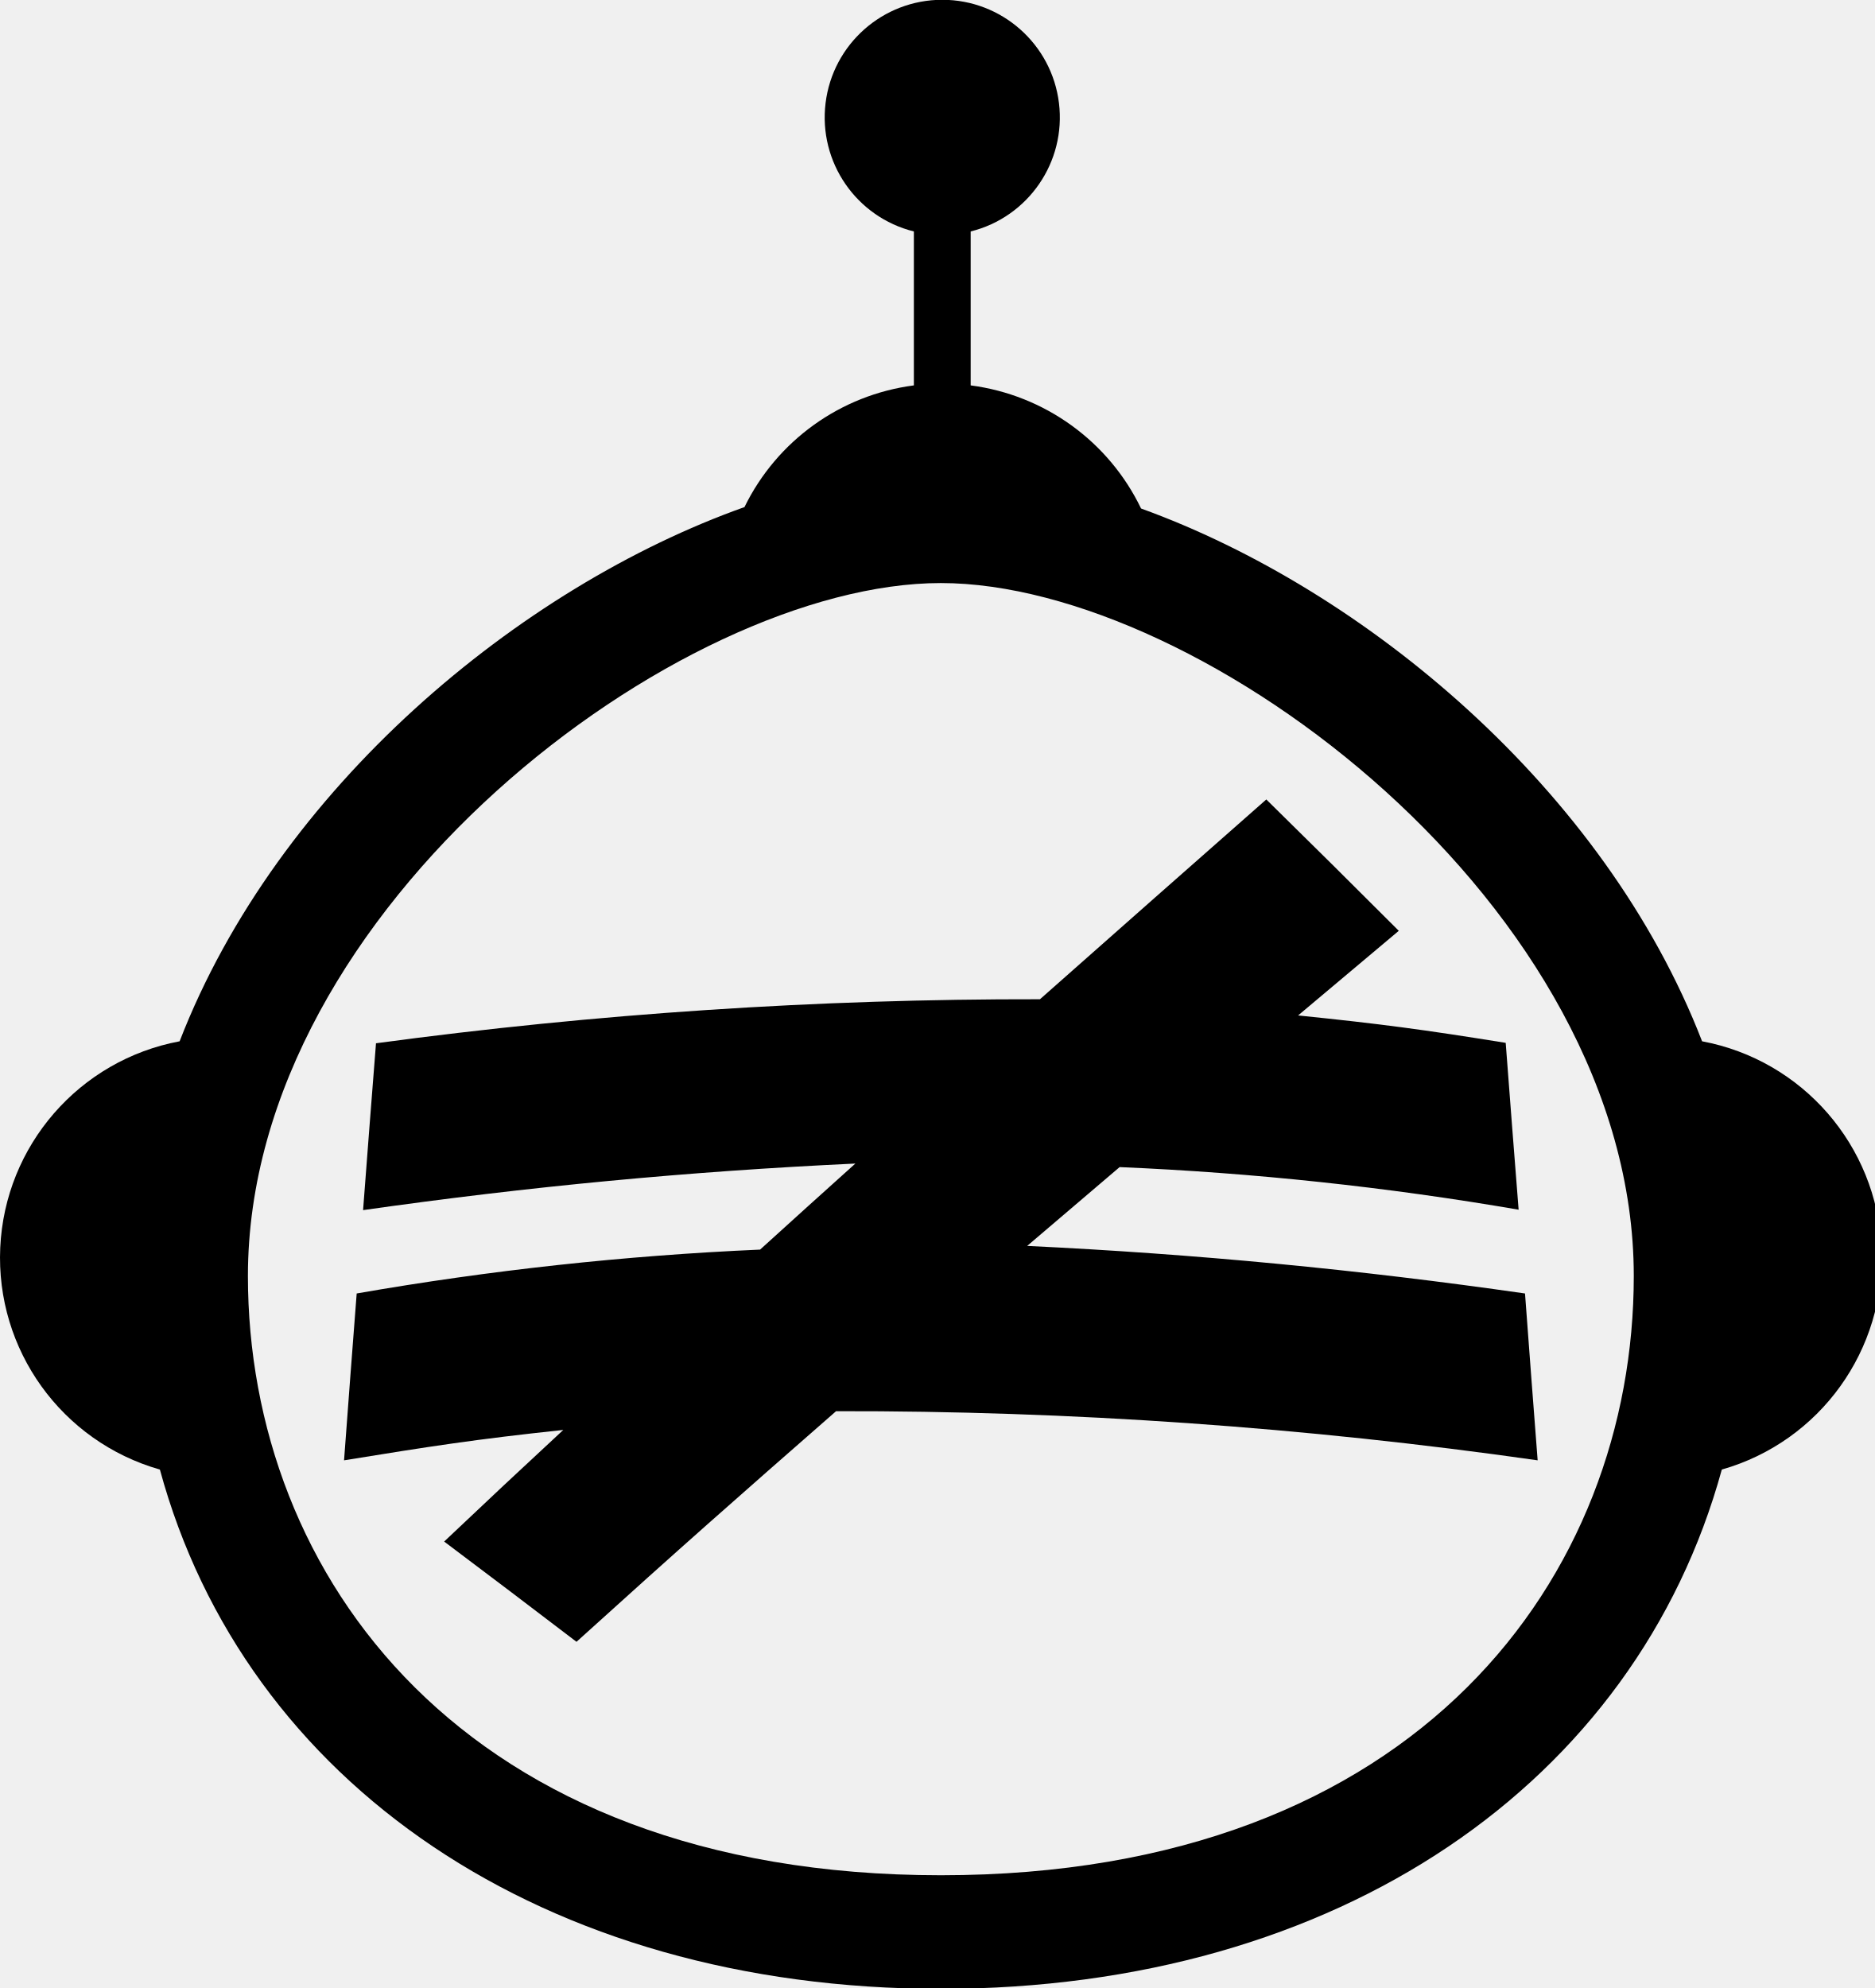
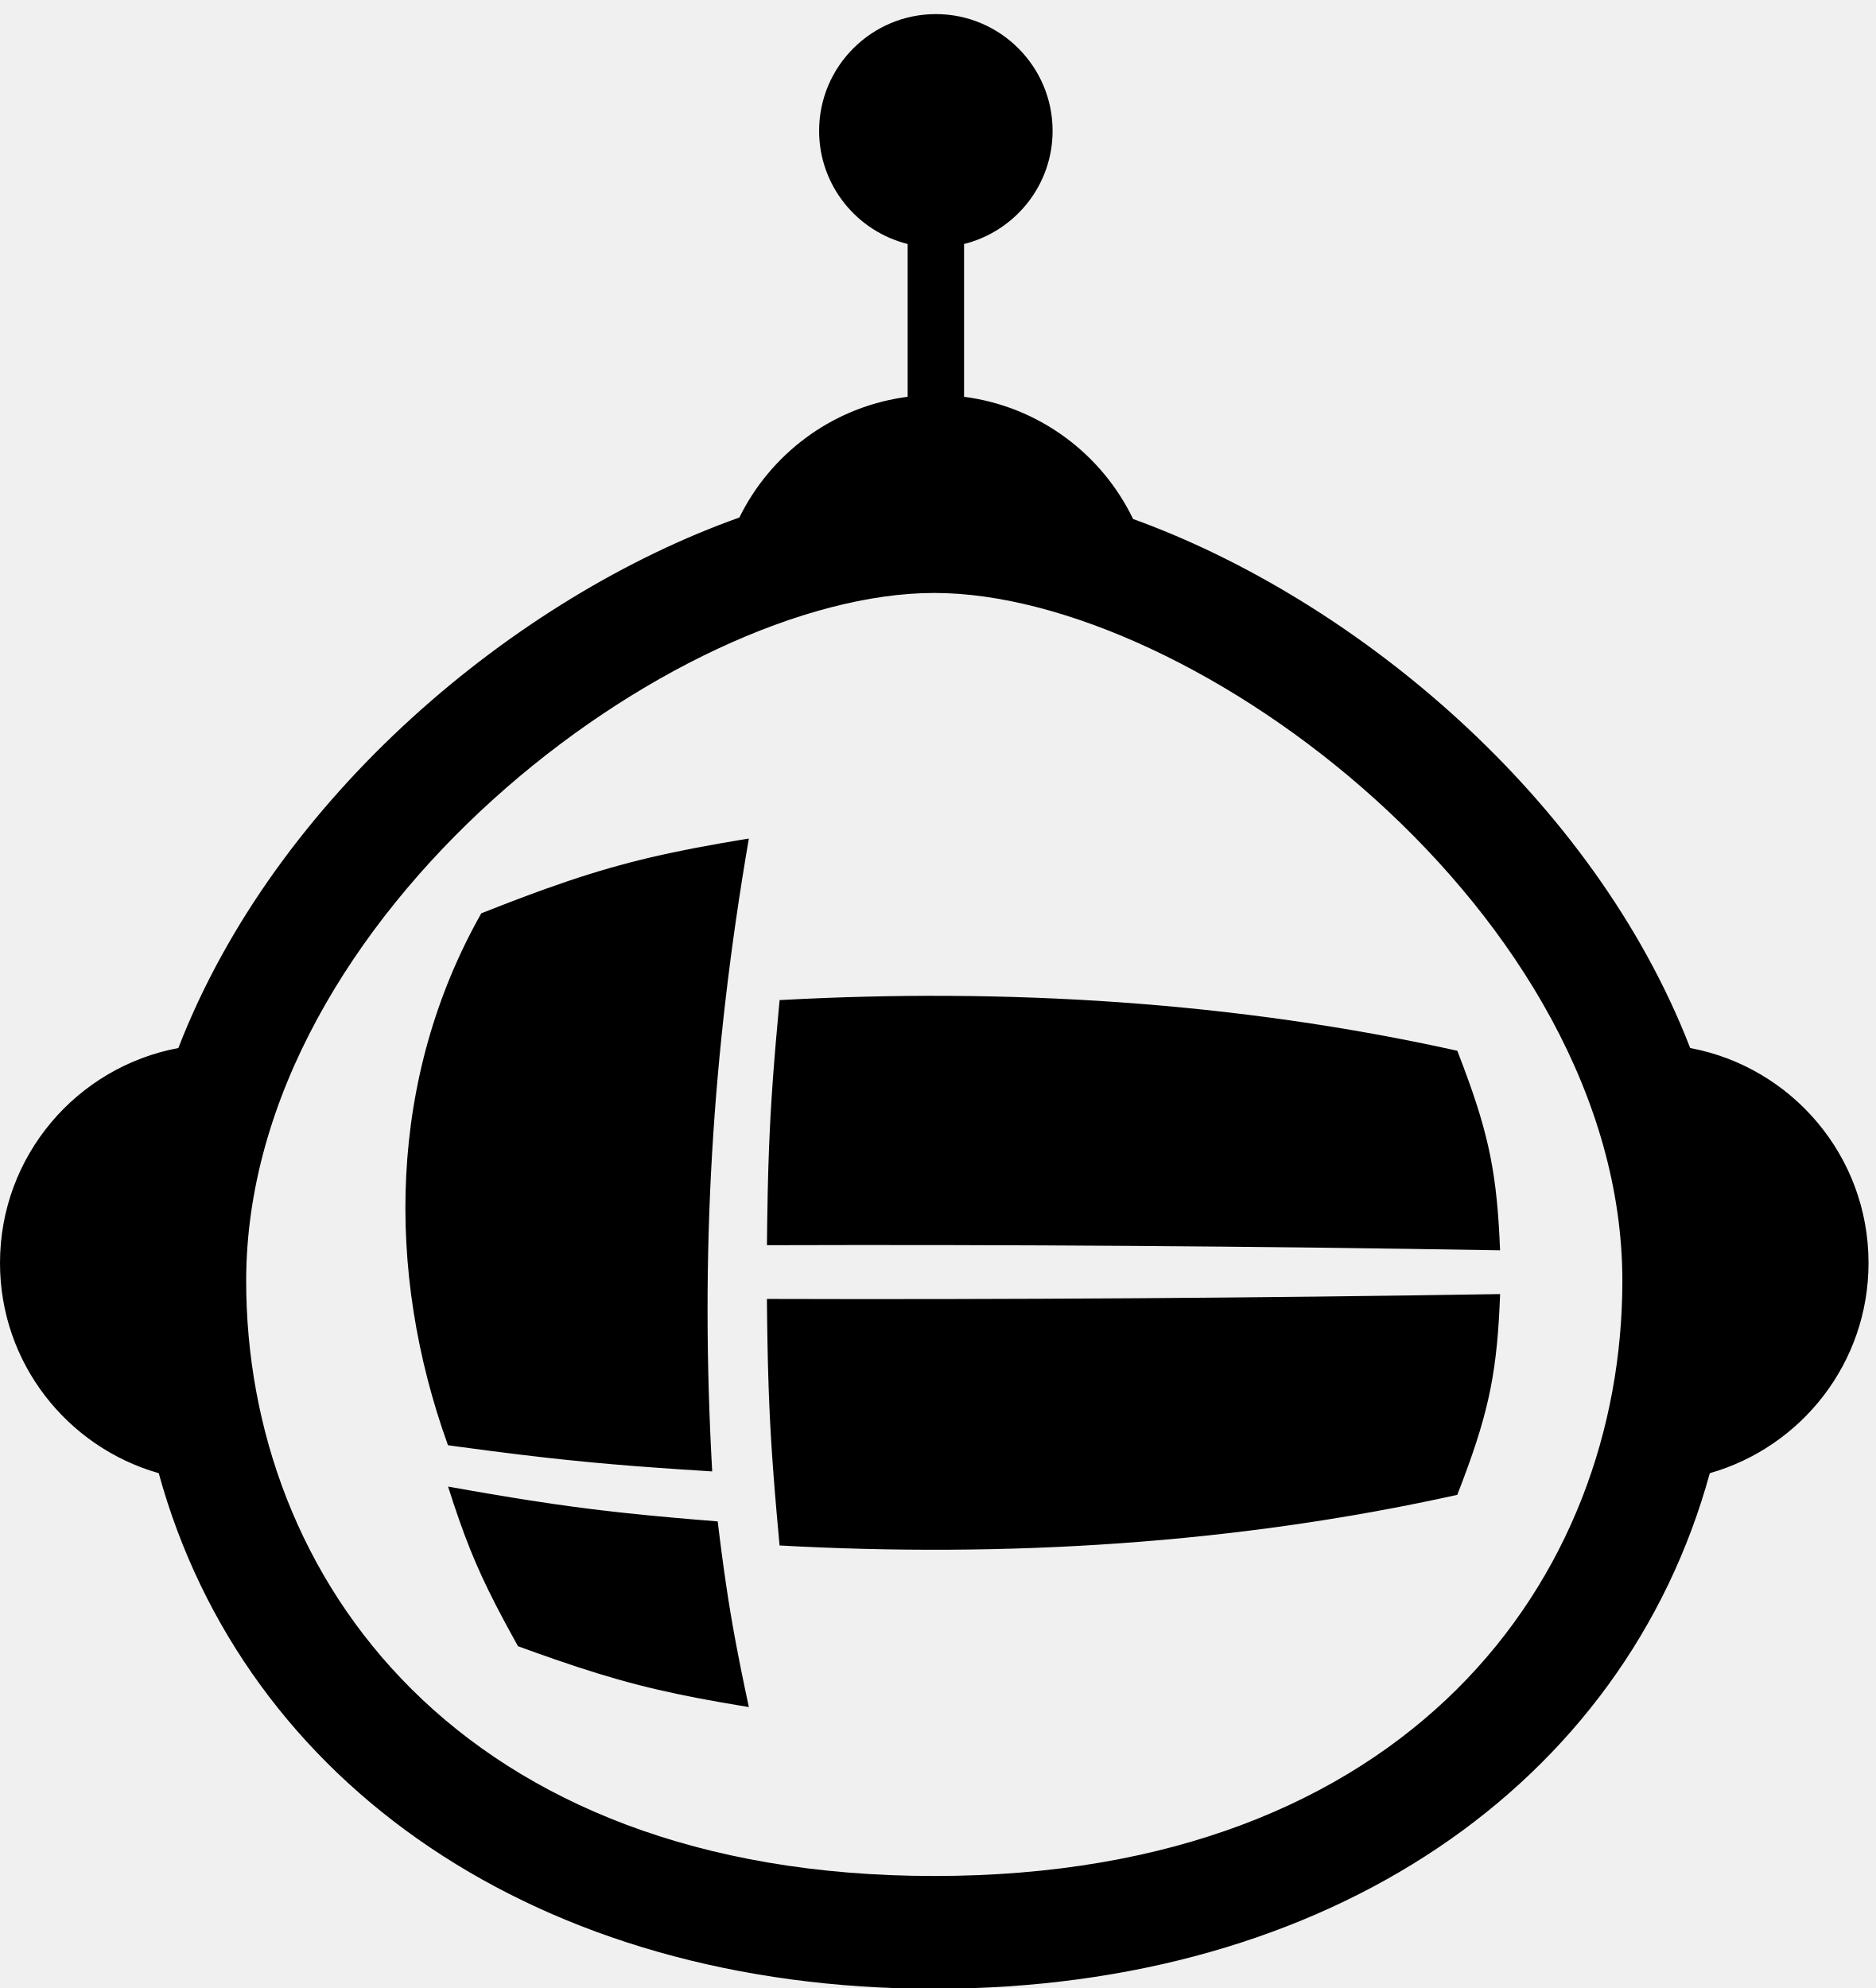
- <svg xmlns="http://www.w3.org/2000/svg" fill="none" viewBox="0 0 132 140">
-   <path d="M119.87,73.33C113,55.58,96.12,41.51,80.36,35.81a15.55,15.55,0,0,0-12-8.67V16.3a8.28,8.28,0,1,0-4,0V27.14a15.51,15.51,0,0,0-11.93,8.57C36.6,41.34,19.56,55.48,12.65,73.33a15.51,15.51,0,0,0-1.39,30.16c6,22.07,27,36.57,55,36.57s48.94-14.5,55-36.57a15.51,15.51,0,0,0-1.39-30.16ZM66.26,132.06c-33.71,0-48.8-21.2-48.8-42.2,0-26,30.41-48.8,48.8-48.8s48.8,22.8,48.8,48.8C115.06,110.86,100,132.06,66.26,132.06Z" />
-   <path d="M98.51,65.55c-3.78-3.78-5.65-5.63-9.33-9.25C83,61.74,79.83,64.54,73.24,70.37a345,345,0,0,0-46.76,3.1c-.37,4.7-.55,7-.91,11.75,11.65-1.66,22.92-2.73,34.67-3.28-2.66,2.39-4,3.6-6.71,6.06a221.91,221.91,0,0,0-28.41,3.09c-.36,4.7-.54,7-.89,11.75,6.16-1,9.25-1.48,15.44-2.14-3.32,3.08-5,4.65-8.39,7.86,3.67,2.76,5.53,4.17,9.32,7.06,7.49-6.78,11.15-10,18.28-16.24a344.61,344.61,0,0,1,49.41,3.46c-.36-4.7-.54-7-.89-11.75-11.78-1.69-23.17-2.78-35.06-3.35l6.51-5.55a220.82,220.82,0,0,1,28.1,3c-.37-4.7-.55-7-.91-11.75-5.84-.94-8.76-1.33-14.62-1.93Z" />
+ <svg xmlns="http://www.w3.org/2000/svg" viewBox="0 0 133 141" width="133">
+   <path d="m66.372 1c4.565 0 8.279 3.714 8.279 8.28 0 3.785-2.556 6.975-6.029 7.959l-.25.066v10.838c5.3.684 9.758 4.037 11.987 8.667 15.756 5.698 32.639 19.769 39.511 37.522 7.198 1.348 12.648 7.654 12.648 15.243 0 7.09-4.761 13.057-11.257 14.911-6.058 22.078-26.986 36.57-55.002 36.57s-48.944-14.492-55.002-36.57c-6.496-1.854-11.257-7.821-11.257-14.911 0-7.589 5.45-13.895 12.648-15.243 6.913-17.857 23.954-31.994 39.789-37.627 2.195-4.471 6.476-7.732 11.578-8.512l.357-.05v-10.838c-3.601-.898-6.28-4.15-6.28-8.025 0-4.566 3.714-8.28 8.28-8.28zm-.113 41.056c-18.385 0-48.8 22.809-48.8 48.8 0 21.005 15.09 42.2 48.8 42.2 33.711 0 48.8-21.195 48.8-42.2 0-25.991-30.415-48.8-48.8-48.8zm-34.481 63.38 1.583.28 1.483.255 1.399.233 1.332.213c.652.102 1.286.196 1.91.286l1.238.171 1.23.159c.205.026.411.051.617.075l1.249.144c.21.023.422.046.636.069l1.305.134c.222.022.446.044.674.065l1.399.129 1.483.128 1.583.129.171 1.375c.028.22.056.435.083.646l.164 1.224.164 1.152.168 1.105.176 1.081.187 1.081.203 1.105.223 1.153c.039.197.079.398.12.602l.26 1.268.29 1.375-.689-.113-1.311-.224c-4.441-.78-7.435-1.551-11.745-3.042l-1.27-.446-1.355-.489-.296-.533-.55-1.008c-.087-.162-.173-.321-.256-.478l-.478-.914c-1.446-2.814-2.283-4.948-3.381-8.39zm74.611-13.652c-.198 5.303-.738 8.136-2.601 13.098l-.436 1.14c-15.712 3.489-32.023 4.473-48.063 3.592l-.208-2.292-.119-1.405-.105-1.328-.092-1.271-.079-1.233-.068-1.214c-.01-.202-.02-.404-.03-.606l-.052-1.221c-.008-.205-.015-.412-.023-.62l-.039-1.271c-.006-.216-.011-.435-.017-.656l-.028-1.364-.022-1.45-.017-1.555c17.336.051 34.664-.064 51.998-.345zm-53.28-32.308c-2.626 15.296-3.465 29.389-2.6 44.885l-2.37-.153-1.456-.101-1.378-.102c-.224-.017-.446-.035-.666-.052l-1.296-.108-1.264-.114c-.209-.02-.418-.039-.626-.06l-1.251-.126-1.264-.136c-.213-.024-.427-.048-.643-.073l-1.319-.156c-.224-.027-.451-.055-.681-.083l-1.415-.179-2.291-.302c-.268-.036-.54-.073-.818-.111-4.473-12.396-4.211-26.105 2.362-37.727l1.381-.542c.223-.087.443-.172.66-.255l1.268-.479 1.207-.441c4.326-1.553 7.644-2.405 12.419-3.242l1.34-.229c.23-.038.463-.077.701-.115zm2.181 11.457c16.04-.881 32.35.104 48.063 3.593l.433 1.133c1.851 4.932 2.392 7.75 2.6 13.02-17.333-.295-34.658-.416-51.993-.363l.017-1.546.036-2.129.032-1.321c.006-.215.012-.427.019-.638l.043-1.242c.008-.204.016-.407.025-.609l.057-1.207c.01-.201.021-.401.032-.602l.073-1.214.085-1.242c.015-.21.031-.423.047-.638l.105-1.321c.019-.226.038-.455.058-.688l.196-2.2c.024-.258.048-.52.073-.787z" />
  <style>
        path { fill: #000; }
        @media (prefers-color-scheme: dark) {
        path { fill: #FFF; }
        }
    </style>
</svg>
